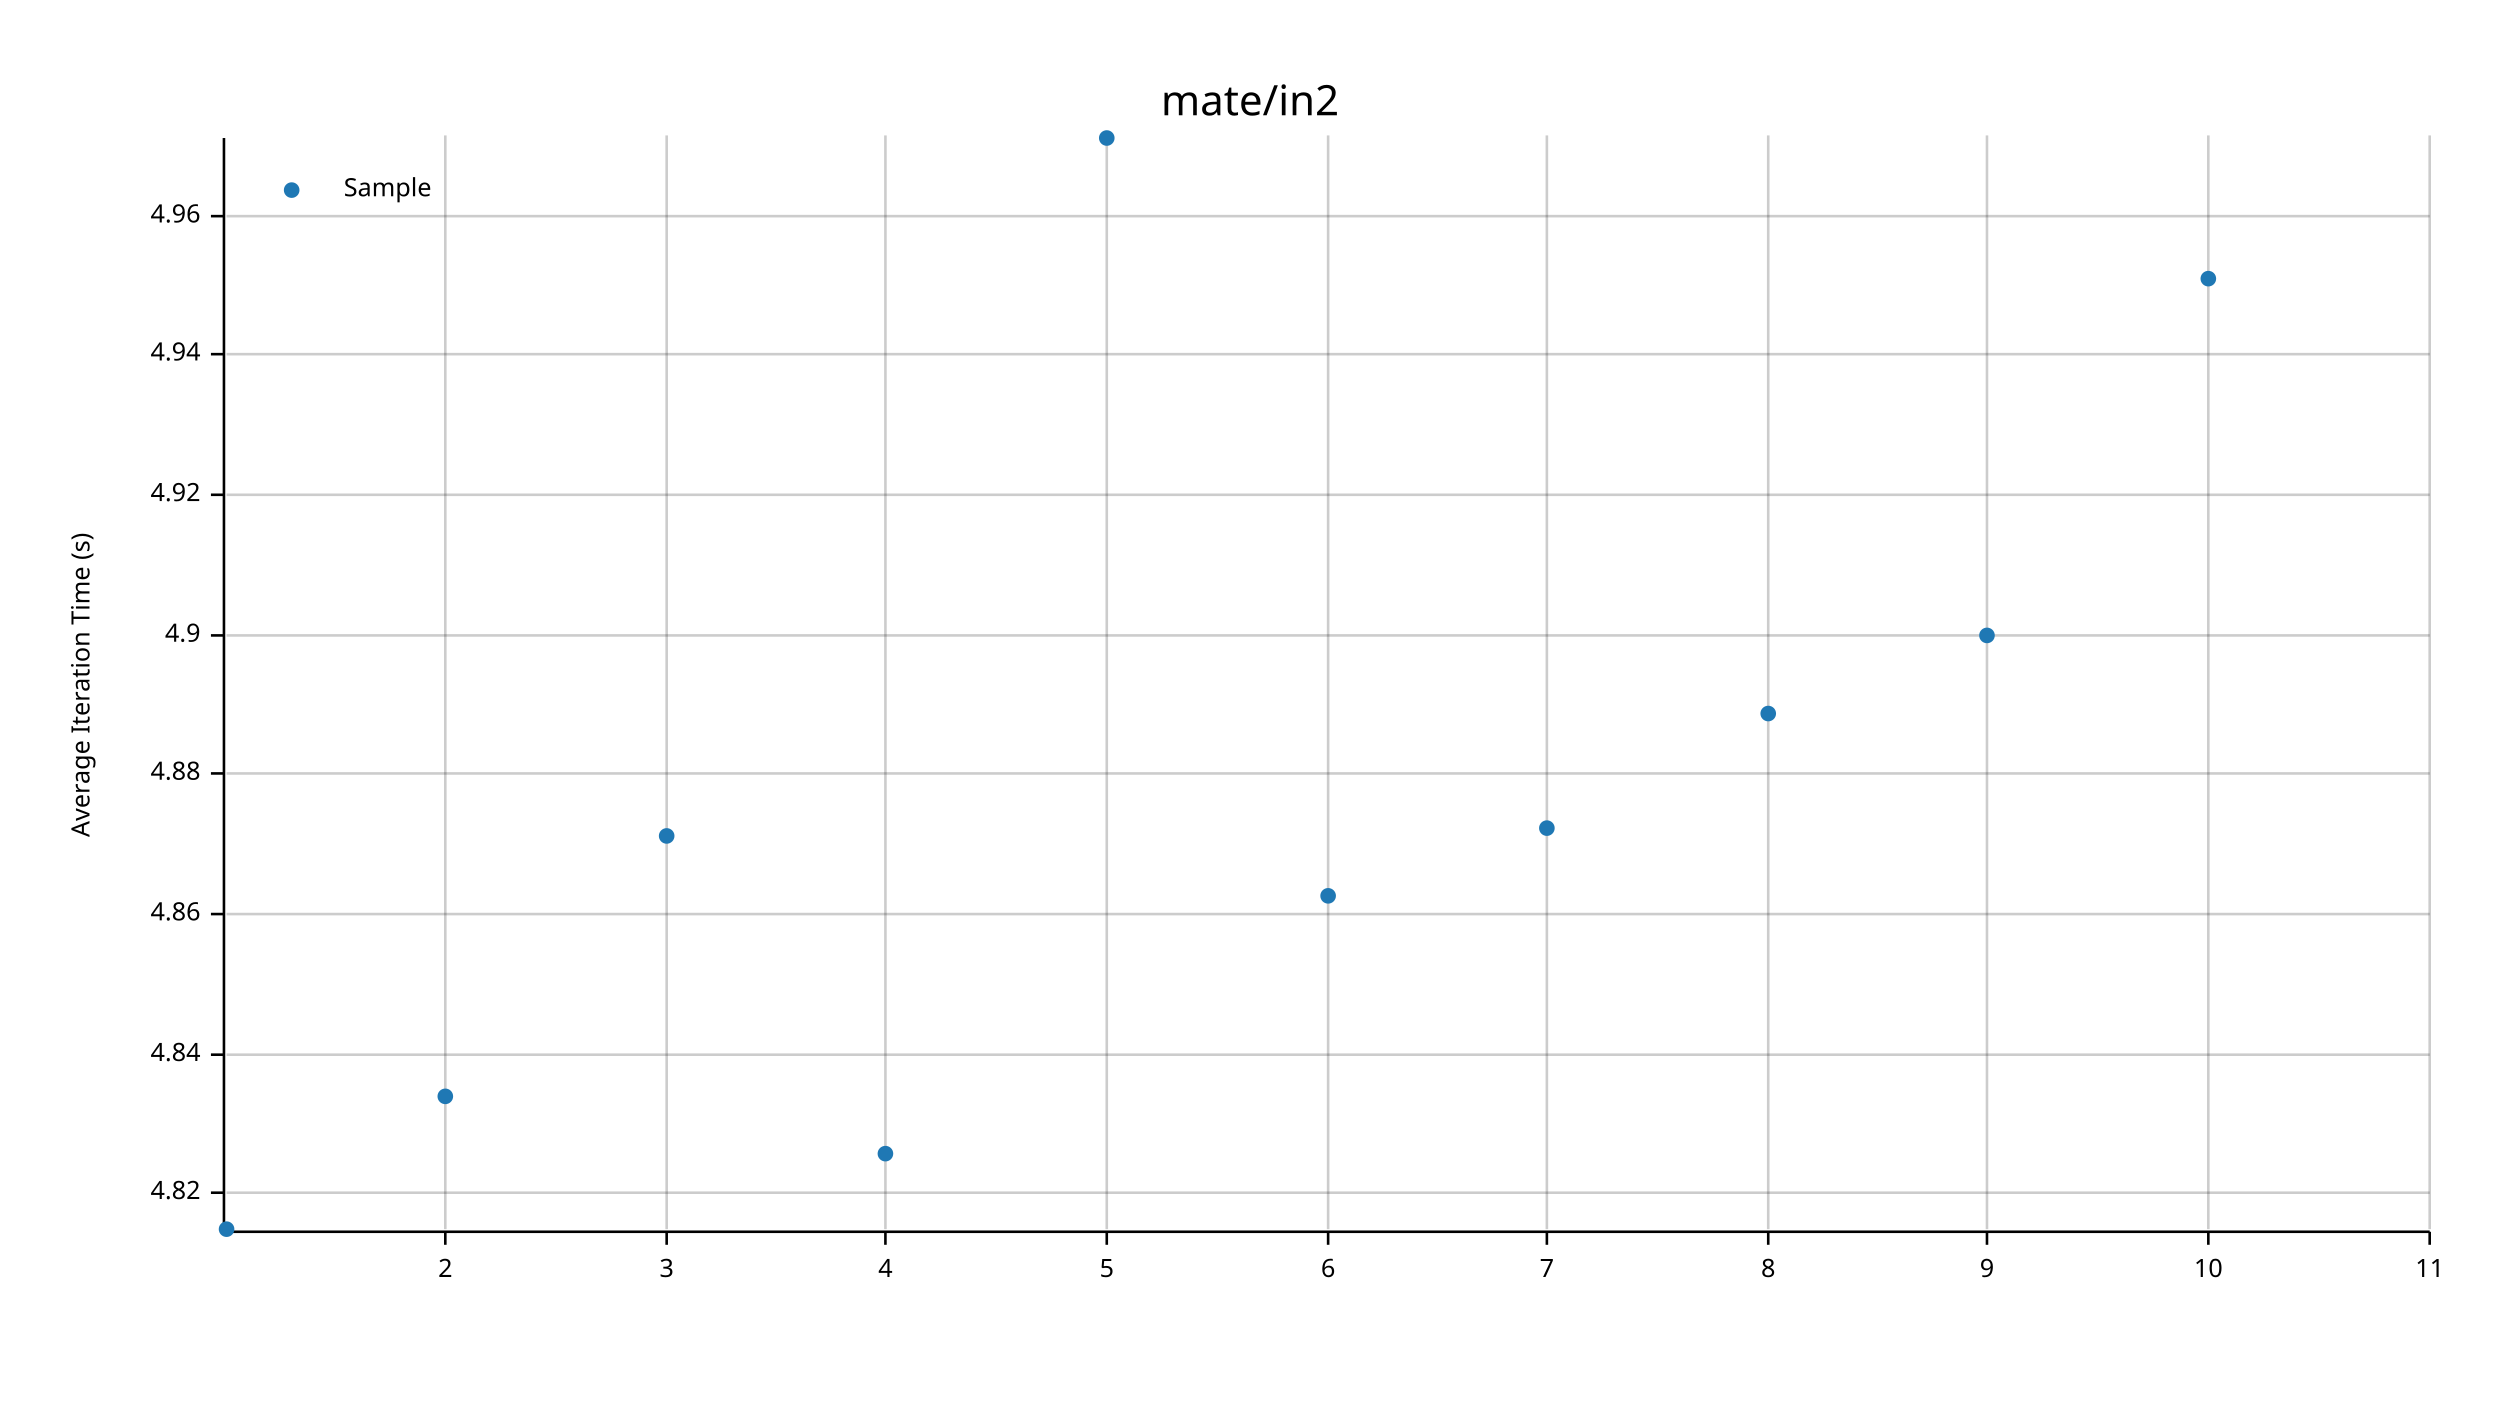
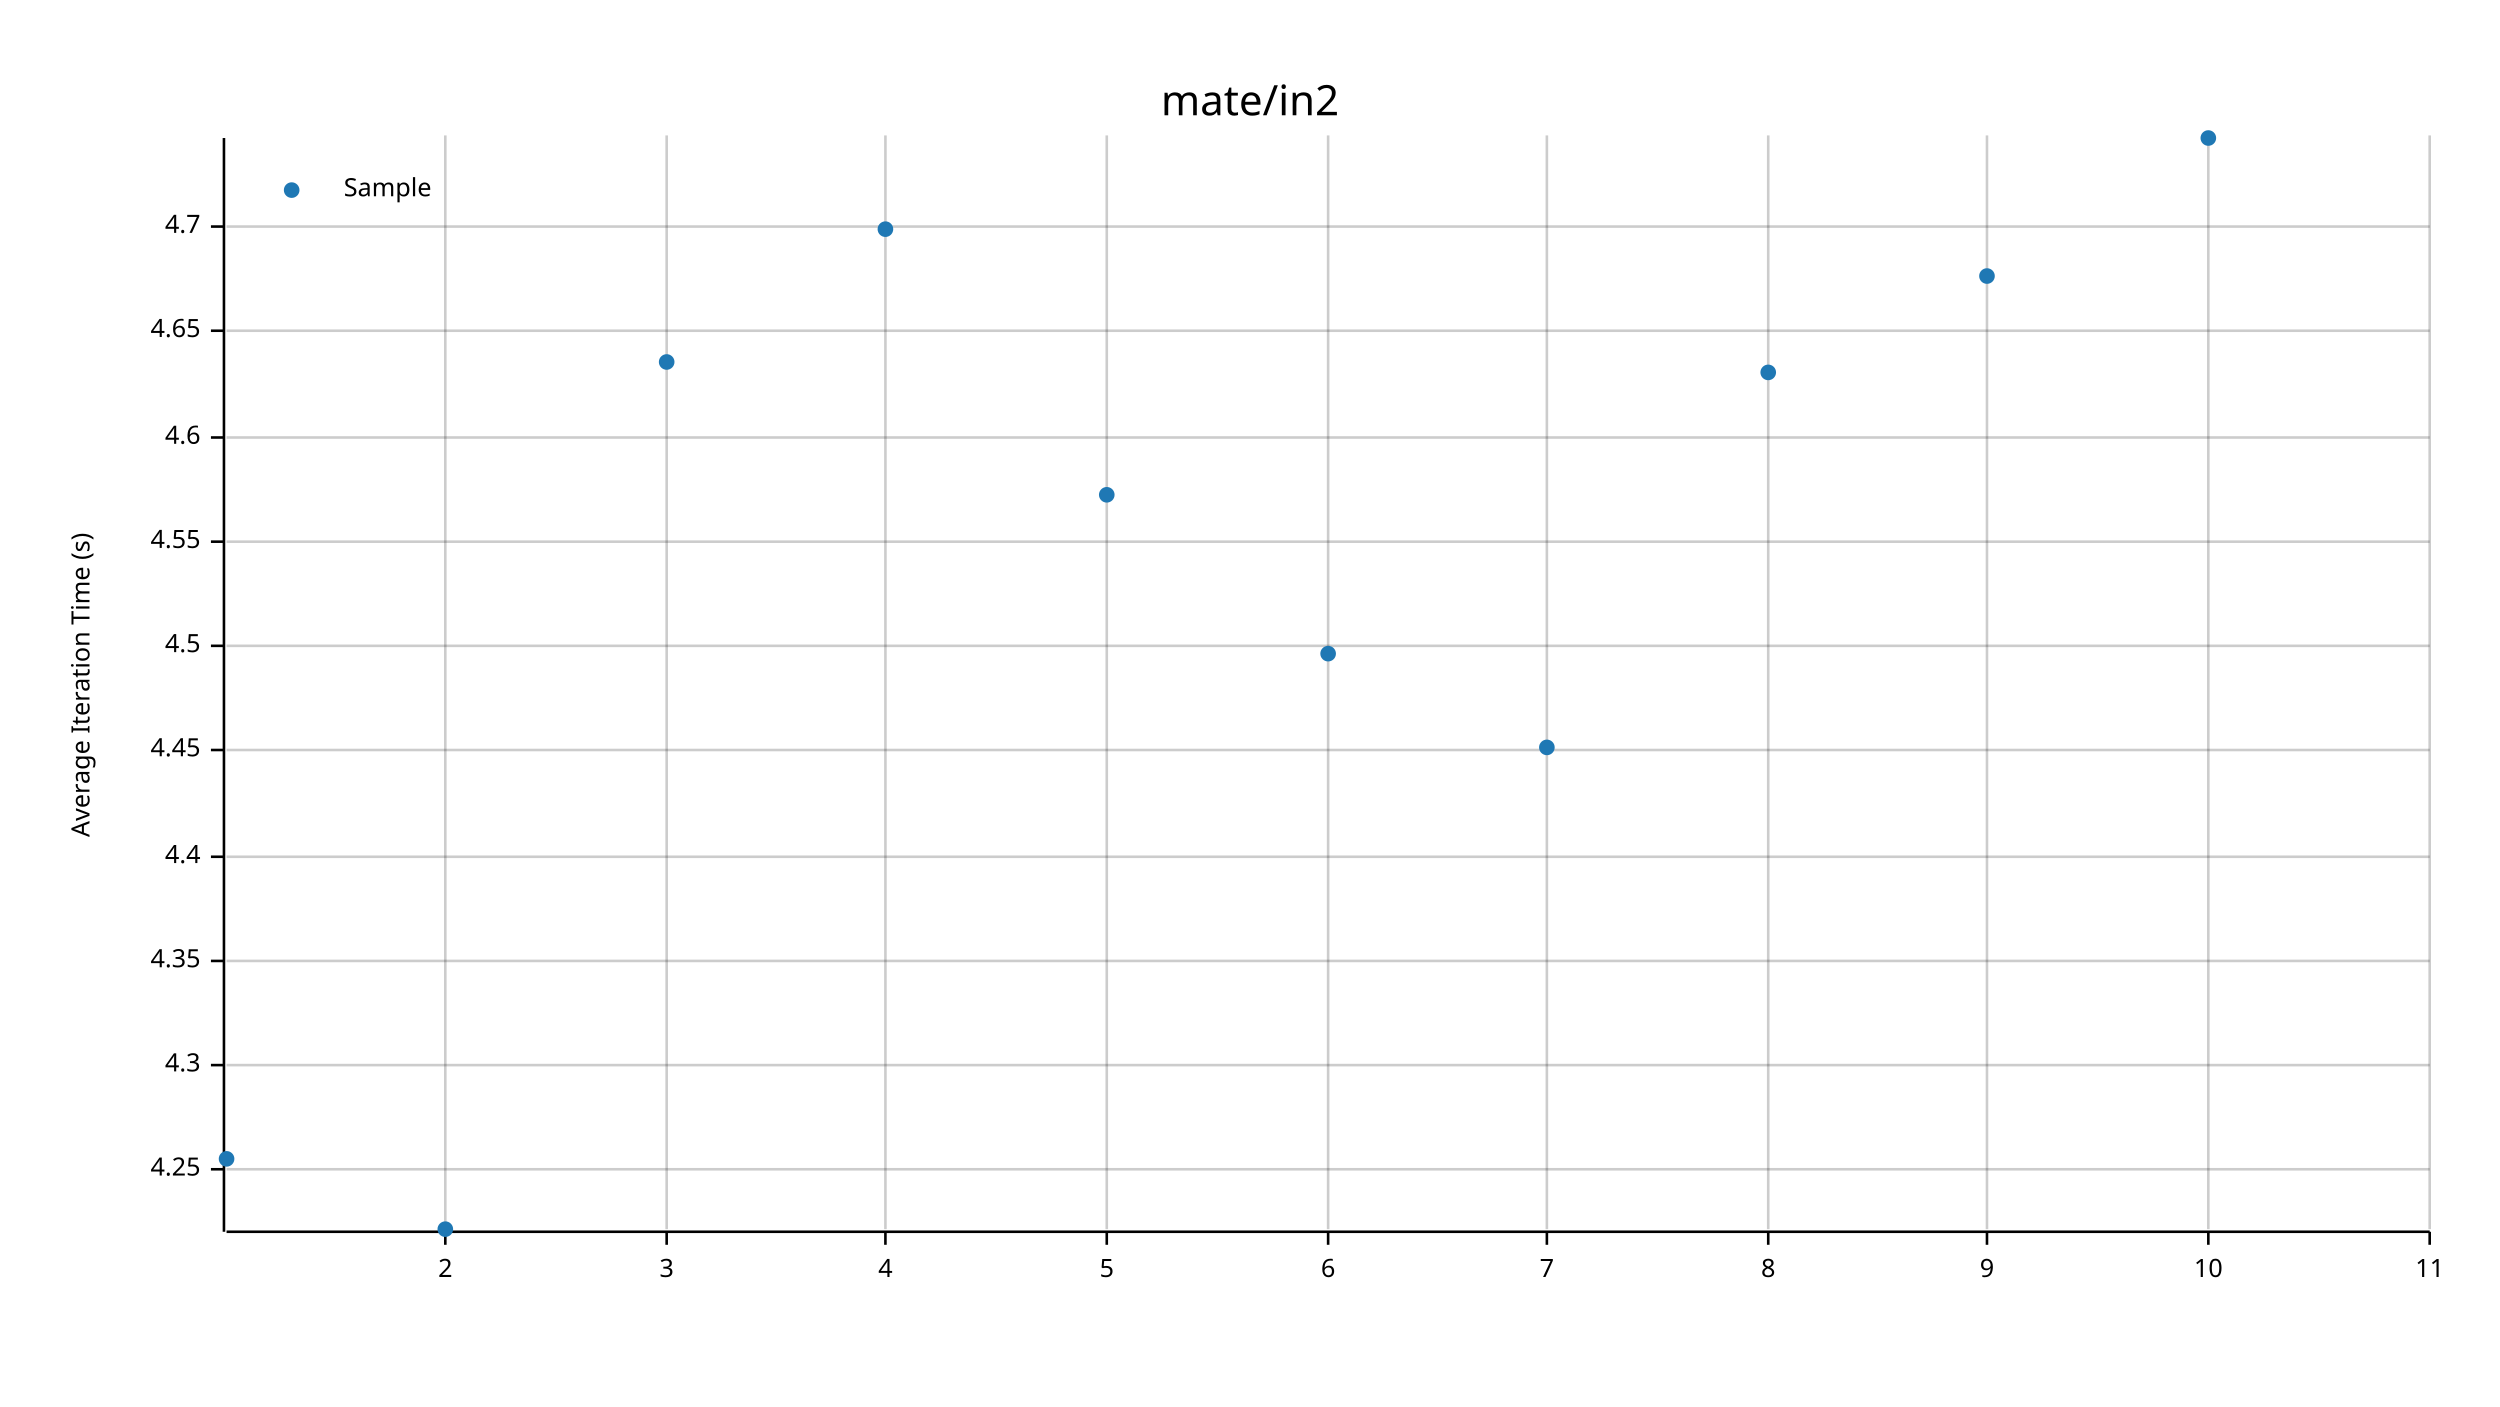
<svg xmlns="http://www.w3.org/2000/svg" width="960" height="540" viewBox="0 0 960 540">
  <text x="480" y="32" dy="0.76em" text-anchor="middle" font-family="sans-serif" font-size="16.129" opacity="1" fill="#000000">
mate/in2
</text>
  <text x="27" y="263" dy="0.76em" text-anchor="middle" font-family="sans-serif" font-size="9.677" opacity="1" fill="#000000" transform="rotate(270, 27, 263)">
Average Iteration Time (s)
</text>
  <line opacity="0.2" stroke="#000000" stroke-width="1" x1="171" y1="472" x2="171" y2="52" />
  <line opacity="0.2" stroke="#000000" stroke-width="1" x1="256" y1="472" x2="256" y2="52" />
  <line opacity="0.2" stroke="#000000" stroke-width="1" x1="340" y1="472" x2="340" y2="52" />
  <line opacity="0.2" stroke="#000000" stroke-width="1" x1="425" y1="472" x2="425" y2="52" />
  <line opacity="0.2" stroke="#000000" stroke-width="1" x1="510" y1="472" x2="510" y2="52" />
  <line opacity="0.2" stroke="#000000" stroke-width="1" x1="594" y1="472" x2="594" y2="52" />
  <line opacity="0.2" stroke="#000000" stroke-width="1" x1="679" y1="472" x2="679" y2="52" />
  <line opacity="0.2" stroke="#000000" stroke-width="1" x1="763" y1="472" x2="763" y2="52" />
  <line opacity="0.2" stroke="#000000" stroke-width="1" x1="848" y1="472" x2="848" y2="52" />
  <line opacity="0.2" stroke="#000000" stroke-width="1" x1="933" y1="472" x2="933" y2="52" />
-   <line opacity="0.2" stroke="#000000" stroke-width="1" x1="87" y1="458" x2="933" y2="458" />
-   <line opacity="0.2" stroke="#000000" stroke-width="1" x1="87" y1="405" x2="933" y2="405" />
-   <line opacity="0.2" stroke="#000000" stroke-width="1" x1="87" y1="351" x2="933" y2="351" />
-   <line opacity="0.2" stroke="#000000" stroke-width="1" x1="87" y1="297" x2="933" y2="297" />
-   <line opacity="0.2" stroke="#000000" stroke-width="1" x1="87" y1="244" x2="933" y2="244" />
-   <line opacity="0.2" stroke="#000000" stroke-width="1" x1="87" y1="190" x2="933" y2="190" />
-   <line opacity="0.2" stroke="#000000" stroke-width="1" x1="87" y1="136" x2="933" y2="136" />
-   <line opacity="0.2" stroke="#000000" stroke-width="1" x1="87" y1="83" x2="933" y2="83" />
+   <line opacity="0.2" stroke="#000000" stroke-width="1" x1="87" y1="449" x2="933" y2="449" />
+   <line opacity="0.2" stroke="#000000" stroke-width="1" x1="87" y1="409" x2="933" y2="409" />
+   <line opacity="0.2" stroke="#000000" stroke-width="1" x1="87" y1="369" x2="933" y2="369" />
+   <line opacity="0.2" stroke="#000000" stroke-width="1" x1="87" y1="329" x2="933" y2="329" />
+   <line opacity="0.2" stroke="#000000" stroke-width="1" x1="87" y1="288" x2="933" y2="288" />
+   <line opacity="0.2" stroke="#000000" stroke-width="1" x1="87" y1="248" x2="933" y2="248" />
+   <line opacity="0.2" stroke="#000000" stroke-width="1" x1="87" y1="208" x2="933" y2="208" />
+   <line opacity="0.2" stroke="#000000" stroke-width="1" x1="87" y1="168" x2="933" y2="168" />
+   <line opacity="0.2" stroke="#000000" stroke-width="1" x1="87" y1="127" x2="933" y2="127" />
+   <line opacity="0.2" stroke="#000000" stroke-width="1" x1="87" y1="87" x2="933" y2="87" />
  <polyline fill="none" opacity="1" stroke="#000000" stroke-width="1" points="86,53 86,473 " />
-   <text x="77" y="458" dy="0.5ex" text-anchor="end" font-family="sans-serif" font-size="9.677" opacity="1" fill="#000000">
- 4.82
+   <text x="77" y="449" dy="0.5ex" text-anchor="end" font-family="sans-serif" font-size="9.677" opacity="1" fill="#000000">
+ 4.25
</text>
-   <polyline fill="none" opacity="1" stroke="#000000" stroke-width="1" points="81,458 86,458 " />
-   <text x="77" y="405" dy="0.5ex" text-anchor="end" font-family="sans-serif" font-size="9.677" opacity="1" fill="#000000">
- 4.84
+   <polyline fill="none" opacity="1" stroke="#000000" stroke-width="1" points="81,449 86,449 " />
+   <text x="77" y="409" dy="0.5ex" text-anchor="end" font-family="sans-serif" font-size="9.677" opacity="1" fill="#000000">
+ 4.3
</text>
-   <polyline fill="none" opacity="1" stroke="#000000" stroke-width="1" points="81,405 86,405 " />
-   <text x="77" y="351" dy="0.5ex" text-anchor="end" font-family="sans-serif" font-size="9.677" opacity="1" fill="#000000">
- 4.86
+   <polyline fill="none" opacity="1" stroke="#000000" stroke-width="1" points="81,409 86,409 " />
+   <text x="77" y="369" dy="0.5ex" text-anchor="end" font-family="sans-serif" font-size="9.677" opacity="1" fill="#000000">
+ 4.35
</text>
-   <polyline fill="none" opacity="1" stroke="#000000" stroke-width="1" points="81,351 86,351 " />
-   <text x="77" y="297" dy="0.5ex" text-anchor="end" font-family="sans-serif" font-size="9.677" opacity="1" fill="#000000">
- 4.88
+   <polyline fill="none" opacity="1" stroke="#000000" stroke-width="1" points="81,369 86,369 " />
+   <text x="77" y="329" dy="0.5ex" text-anchor="end" font-family="sans-serif" font-size="9.677" opacity="1" fill="#000000">
+ 4.4
</text>
-   <polyline fill="none" opacity="1" stroke="#000000" stroke-width="1" points="81,297 86,297 " />
-   <text x="77" y="244" dy="0.5ex" text-anchor="end" font-family="sans-serif" font-size="9.677" opacity="1" fill="#000000">
- 4.9
+   <polyline fill="none" opacity="1" stroke="#000000" stroke-width="1" points="81,329 86,329 " />
+   <text x="77" y="288" dy="0.5ex" text-anchor="end" font-family="sans-serif" font-size="9.677" opacity="1" fill="#000000">
+ 4.45
</text>
-   <polyline fill="none" opacity="1" stroke="#000000" stroke-width="1" points="81,244 86,244 " />
-   <text x="77" y="190" dy="0.5ex" text-anchor="end" font-family="sans-serif" font-size="9.677" opacity="1" fill="#000000">
- 4.92
+   <polyline fill="none" opacity="1" stroke="#000000" stroke-width="1" points="81,288 86,288 " />
+   <text x="77" y="248" dy="0.5ex" text-anchor="end" font-family="sans-serif" font-size="9.677" opacity="1" fill="#000000">
+ 4.5
</text>
-   <polyline fill="none" opacity="1" stroke="#000000" stroke-width="1" points="81,190 86,190 " />
-   <text x="77" y="136" dy="0.5ex" text-anchor="end" font-family="sans-serif" font-size="9.677" opacity="1" fill="#000000">
- 4.94
+   <polyline fill="none" opacity="1" stroke="#000000" stroke-width="1" points="81,248 86,248 " />
+   <text x="77" y="208" dy="0.5ex" text-anchor="end" font-family="sans-serif" font-size="9.677" opacity="1" fill="#000000">
+ 4.55
</text>
-   <polyline fill="none" opacity="1" stroke="#000000" stroke-width="1" points="81,136 86,136 " />
-   <text x="77" y="83" dy="0.5ex" text-anchor="end" font-family="sans-serif" font-size="9.677" opacity="1" fill="#000000">
- 4.96
+   <polyline fill="none" opacity="1" stroke="#000000" stroke-width="1" points="81,208 86,208 " />
+   <text x="77" y="168" dy="0.5ex" text-anchor="end" font-family="sans-serif" font-size="9.677" opacity="1" fill="#000000">
+ 4.6
</text>
-   <polyline fill="none" opacity="1" stroke="#000000" stroke-width="1" points="81,83 86,83 " />
+   <polyline fill="none" opacity="1" stroke="#000000" stroke-width="1" points="81,168 86,168 " />
+   <text x="77" y="127" dy="0.5ex" text-anchor="end" font-family="sans-serif" font-size="9.677" opacity="1" fill="#000000">
+ 4.65
+ </text>
+   <polyline fill="none" opacity="1" stroke="#000000" stroke-width="1" points="81,127 86,127 " />
+   <text x="77" y="87" dy="0.5ex" text-anchor="end" font-family="sans-serif" font-size="9.677" opacity="1" fill="#000000">
+ 4.7
+ </text>
+   <polyline fill="none" opacity="1" stroke="#000000" stroke-width="1" points="81,87 86,87 " />
  <polyline fill="none" opacity="1" stroke="#000000" stroke-width="1" points="87,473 933,473 " />
  <text x="171" y="483" dy="0.76em" text-anchor="middle" font-family="sans-serif" font-size="9.677" opacity="1" fill="#000000">
2
</text>
  <polyline fill="none" opacity="1" stroke="#000000" stroke-width="1" points="171,473 171,478 " />
  <text x="256" y="483" dy="0.76em" text-anchor="middle" font-family="sans-serif" font-size="9.677" opacity="1" fill="#000000">
3
</text>
  <polyline fill="none" opacity="1" stroke="#000000" stroke-width="1" points="256,473 256,478 " />
  <text x="340" y="483" dy="0.76em" text-anchor="middle" font-family="sans-serif" font-size="9.677" opacity="1" fill="#000000">
4
</text>
  <polyline fill="none" opacity="1" stroke="#000000" stroke-width="1" points="340,473 340,478 " />
  <text x="425" y="483" dy="0.76em" text-anchor="middle" font-family="sans-serif" font-size="9.677" opacity="1" fill="#000000">
5
</text>
  <polyline fill="none" opacity="1" stroke="#000000" stroke-width="1" points="425,473 425,478 " />
  <text x="510" y="483" dy="0.76em" text-anchor="middle" font-family="sans-serif" font-size="9.677" opacity="1" fill="#000000">
6
</text>
  <polyline fill="none" opacity="1" stroke="#000000" stroke-width="1" points="510,473 510,478 " />
  <text x="594" y="483" dy="0.76em" text-anchor="middle" font-family="sans-serif" font-size="9.677" opacity="1" fill="#000000">
7
</text>
  <polyline fill="none" opacity="1" stroke="#000000" stroke-width="1" points="594,473 594,478 " />
  <text x="679" y="483" dy="0.76em" text-anchor="middle" font-family="sans-serif" font-size="9.677" opacity="1" fill="#000000">
8
</text>
  <polyline fill="none" opacity="1" stroke="#000000" stroke-width="1" points="679,473 679,478 " />
  <text x="763" y="483" dy="0.76em" text-anchor="middle" font-family="sans-serif" font-size="9.677" opacity="1" fill="#000000">
9
</text>
  <polyline fill="none" opacity="1" stroke="#000000" stroke-width="1" points="763,473 763,478 " />
  <text x="848" y="483" dy="0.76em" text-anchor="middle" font-family="sans-serif" font-size="9.677" opacity="1" fill="#000000">
10
</text>
  <polyline fill="none" opacity="1" stroke="#000000" stroke-width="1" points="848,473 848,478 " />
  <text x="933" y="483" dy="0.76em" text-anchor="middle" font-family="sans-serif" font-size="9.677" opacity="1" fill="#000000">
11
</text>
  <polyline fill="none" opacity="1" stroke="#000000" stroke-width="1" points="933,473 933,478 " />
-   <circle cx="87" cy="472" r="3" opacity="1" fill="#1F78B4" stroke="none" />
-   <circle cx="171" cy="421" r="3" opacity="1" fill="#1F78B4" stroke="none" />
-   <circle cx="256" cy="321" r="3" opacity="1" fill="#1F78B4" stroke="none" />
-   <circle cx="340" cy="443" r="3" opacity="1" fill="#1F78B4" stroke="none" />
-   <circle cx="425" cy="53" r="3" opacity="1" fill="#1F78B4" stroke="none" />
-   <circle cx="510" cy="344" r="3" opacity="1" fill="#1F78B4" stroke="none" />
-   <circle cx="594" cy="318" r="3" opacity="1" fill="#1F78B4" stroke="none" />
-   <circle cx="679" cy="274" r="3" opacity="1" fill="#1F78B4" stroke="none" />
-   <circle cx="763" cy="244" r="3" opacity="1" fill="#1F78B4" stroke="none" />
-   <circle cx="848" cy="107" r="3" opacity="1" fill="#1F78B4" stroke="none" />
+   <circle cx="87" cy="445" r="3" opacity="1" fill="#1F78B4" stroke="none" />
+   <circle cx="171" cy="472" r="3" opacity="1" fill="#1F78B4" stroke="none" />
+   <circle cx="256" cy="139" r="3" opacity="1" fill="#1F78B4" stroke="none" />
+   <circle cx="340" cy="88" r="3" opacity="1" fill="#1F78B4" stroke="none" />
+   <circle cx="425" cy="190" r="3" opacity="1" fill="#1F78B4" stroke="none" />
+   <circle cx="510" cy="251" r="3" opacity="1" fill="#1F78B4" stroke="none" />
+   <circle cx="594" cy="287" r="3" opacity="1" fill="#1F78B4" stroke="none" />
+   <circle cx="679" cy="143" r="3" opacity="1" fill="#1F78B4" stroke="none" />
+   <circle cx="763" cy="106" r="3" opacity="1" fill="#1F78B4" stroke="none" />
+   <circle cx="848" cy="53" r="3" opacity="1" fill="#1F78B4" stroke="none" />
  <text x="132" y="68" dy="0.76em" text-anchor="start" font-family="sans-serif" font-size="9.677" opacity="1" fill="#000000">
Sample
</text>
  <circle cx="112" cy="73" r="3" opacity="1" fill="#1F78B4" stroke="none" />
</svg>
